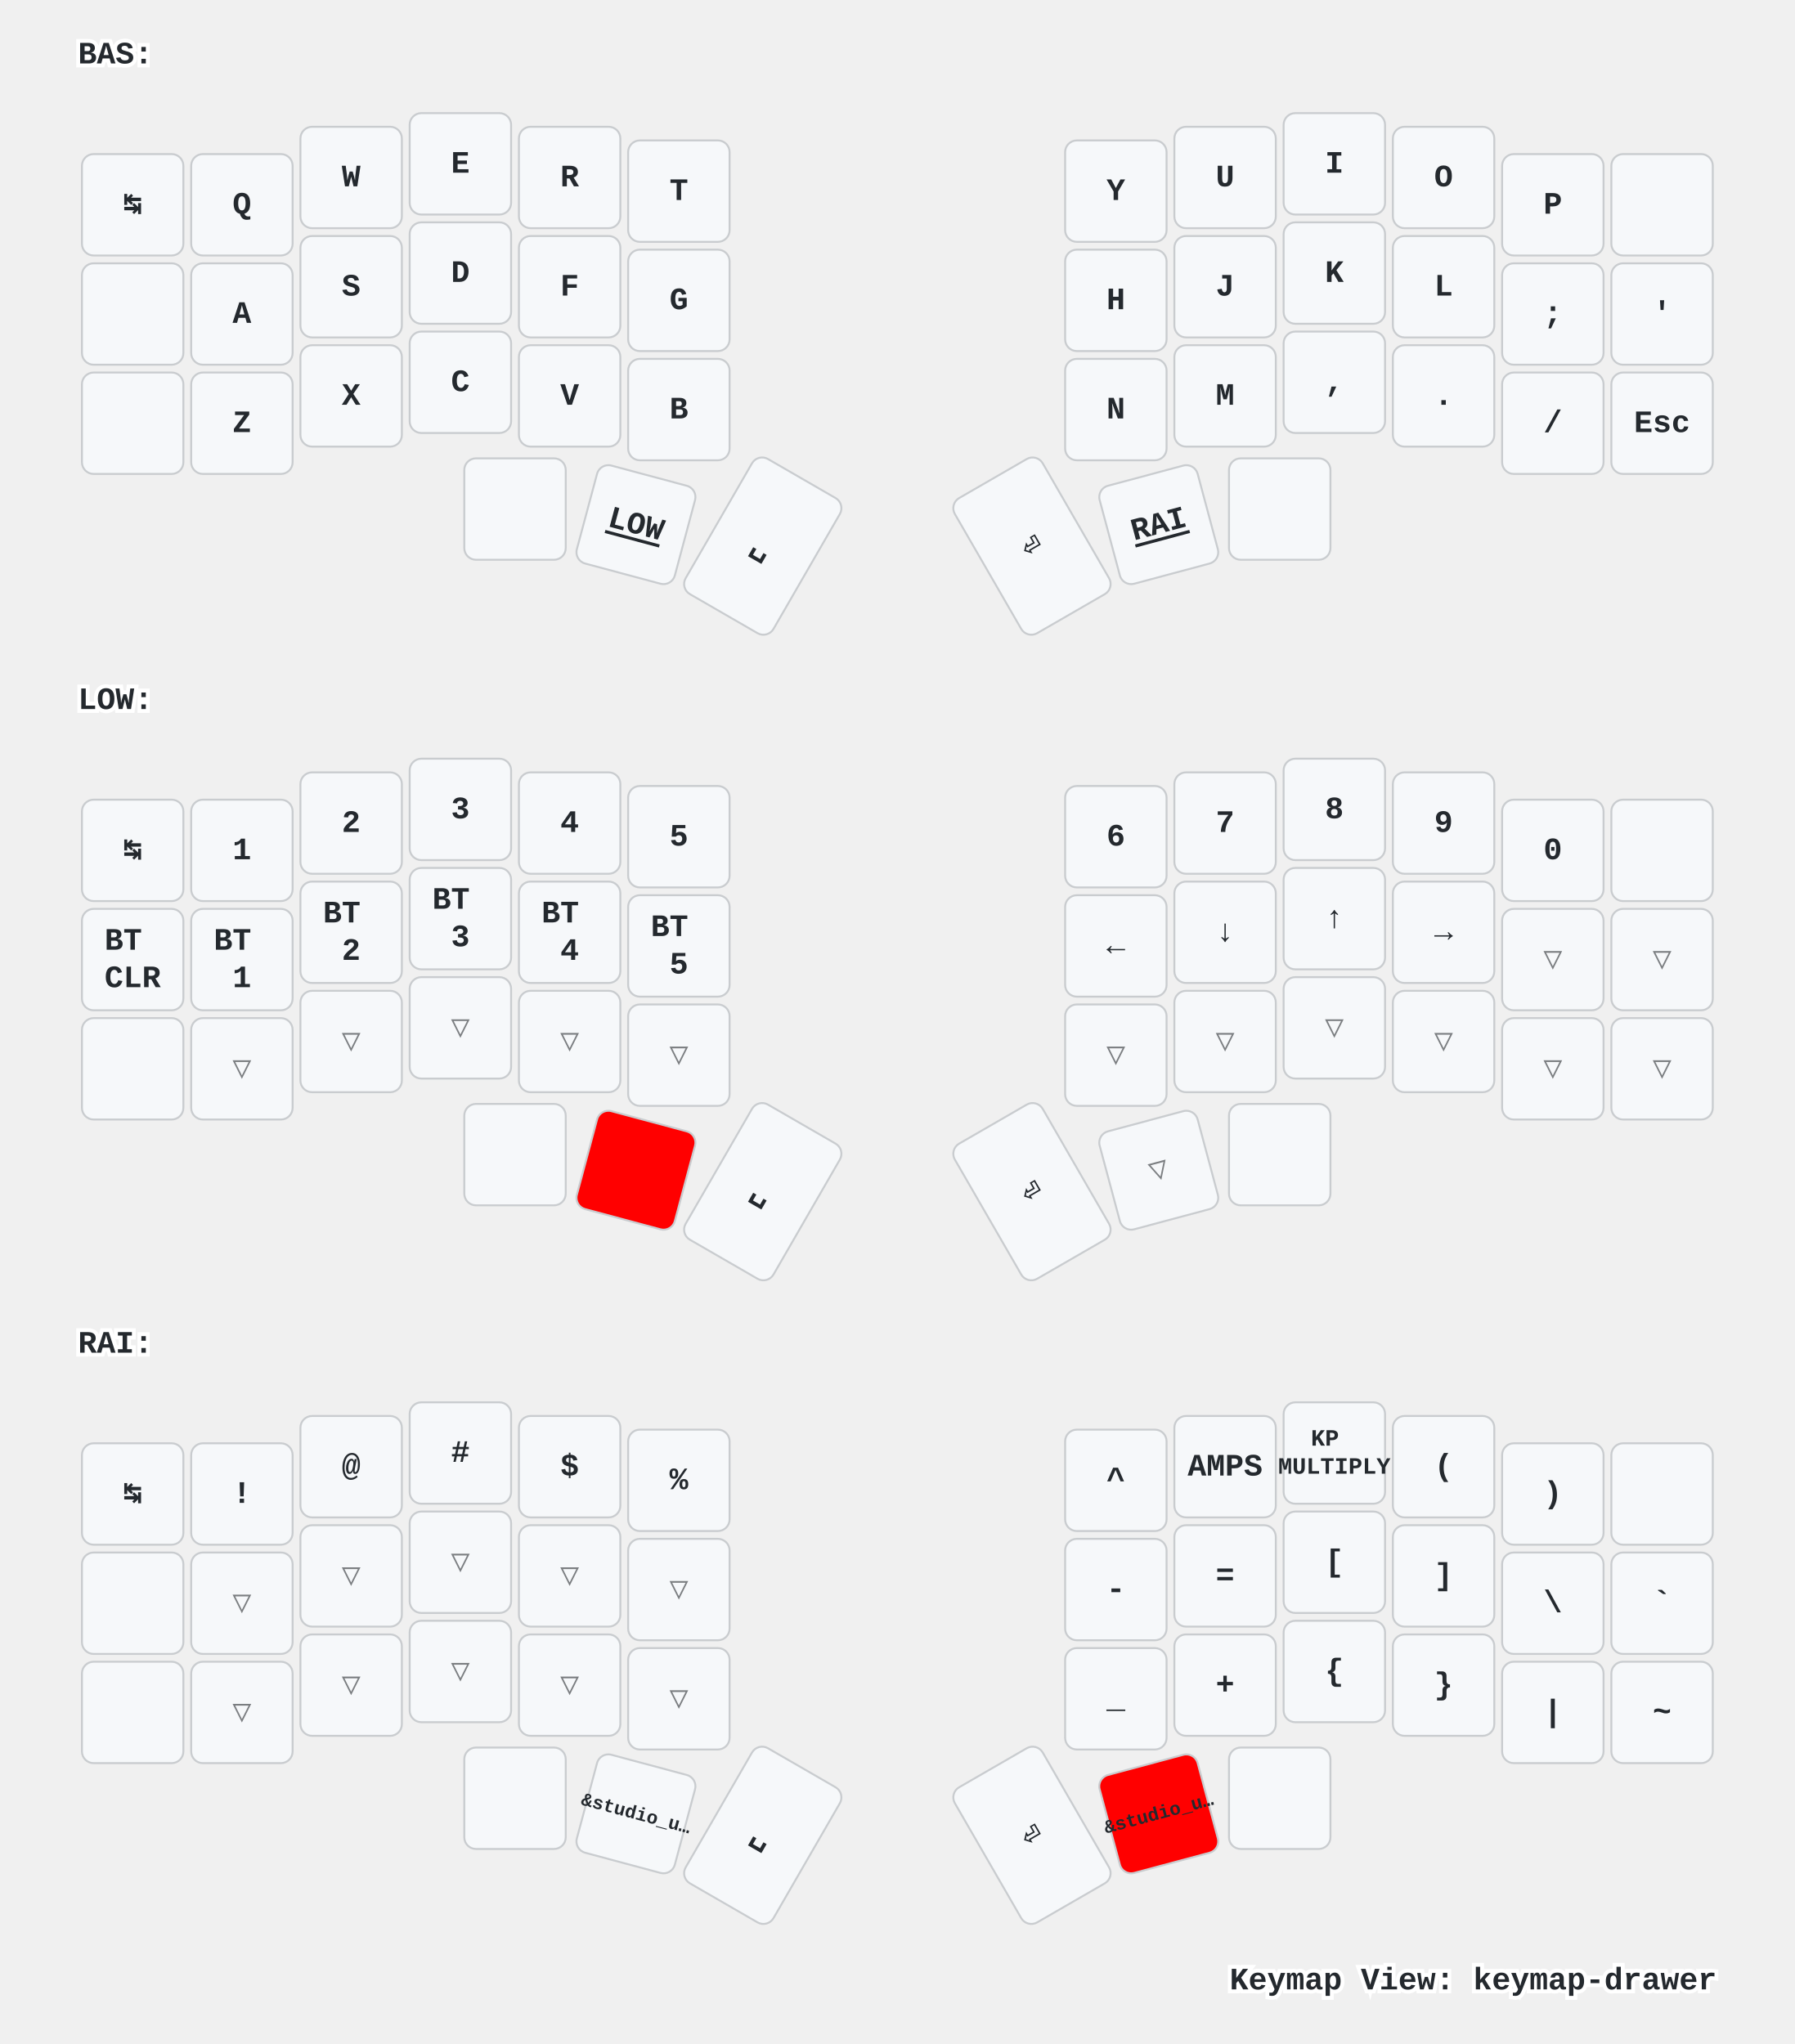
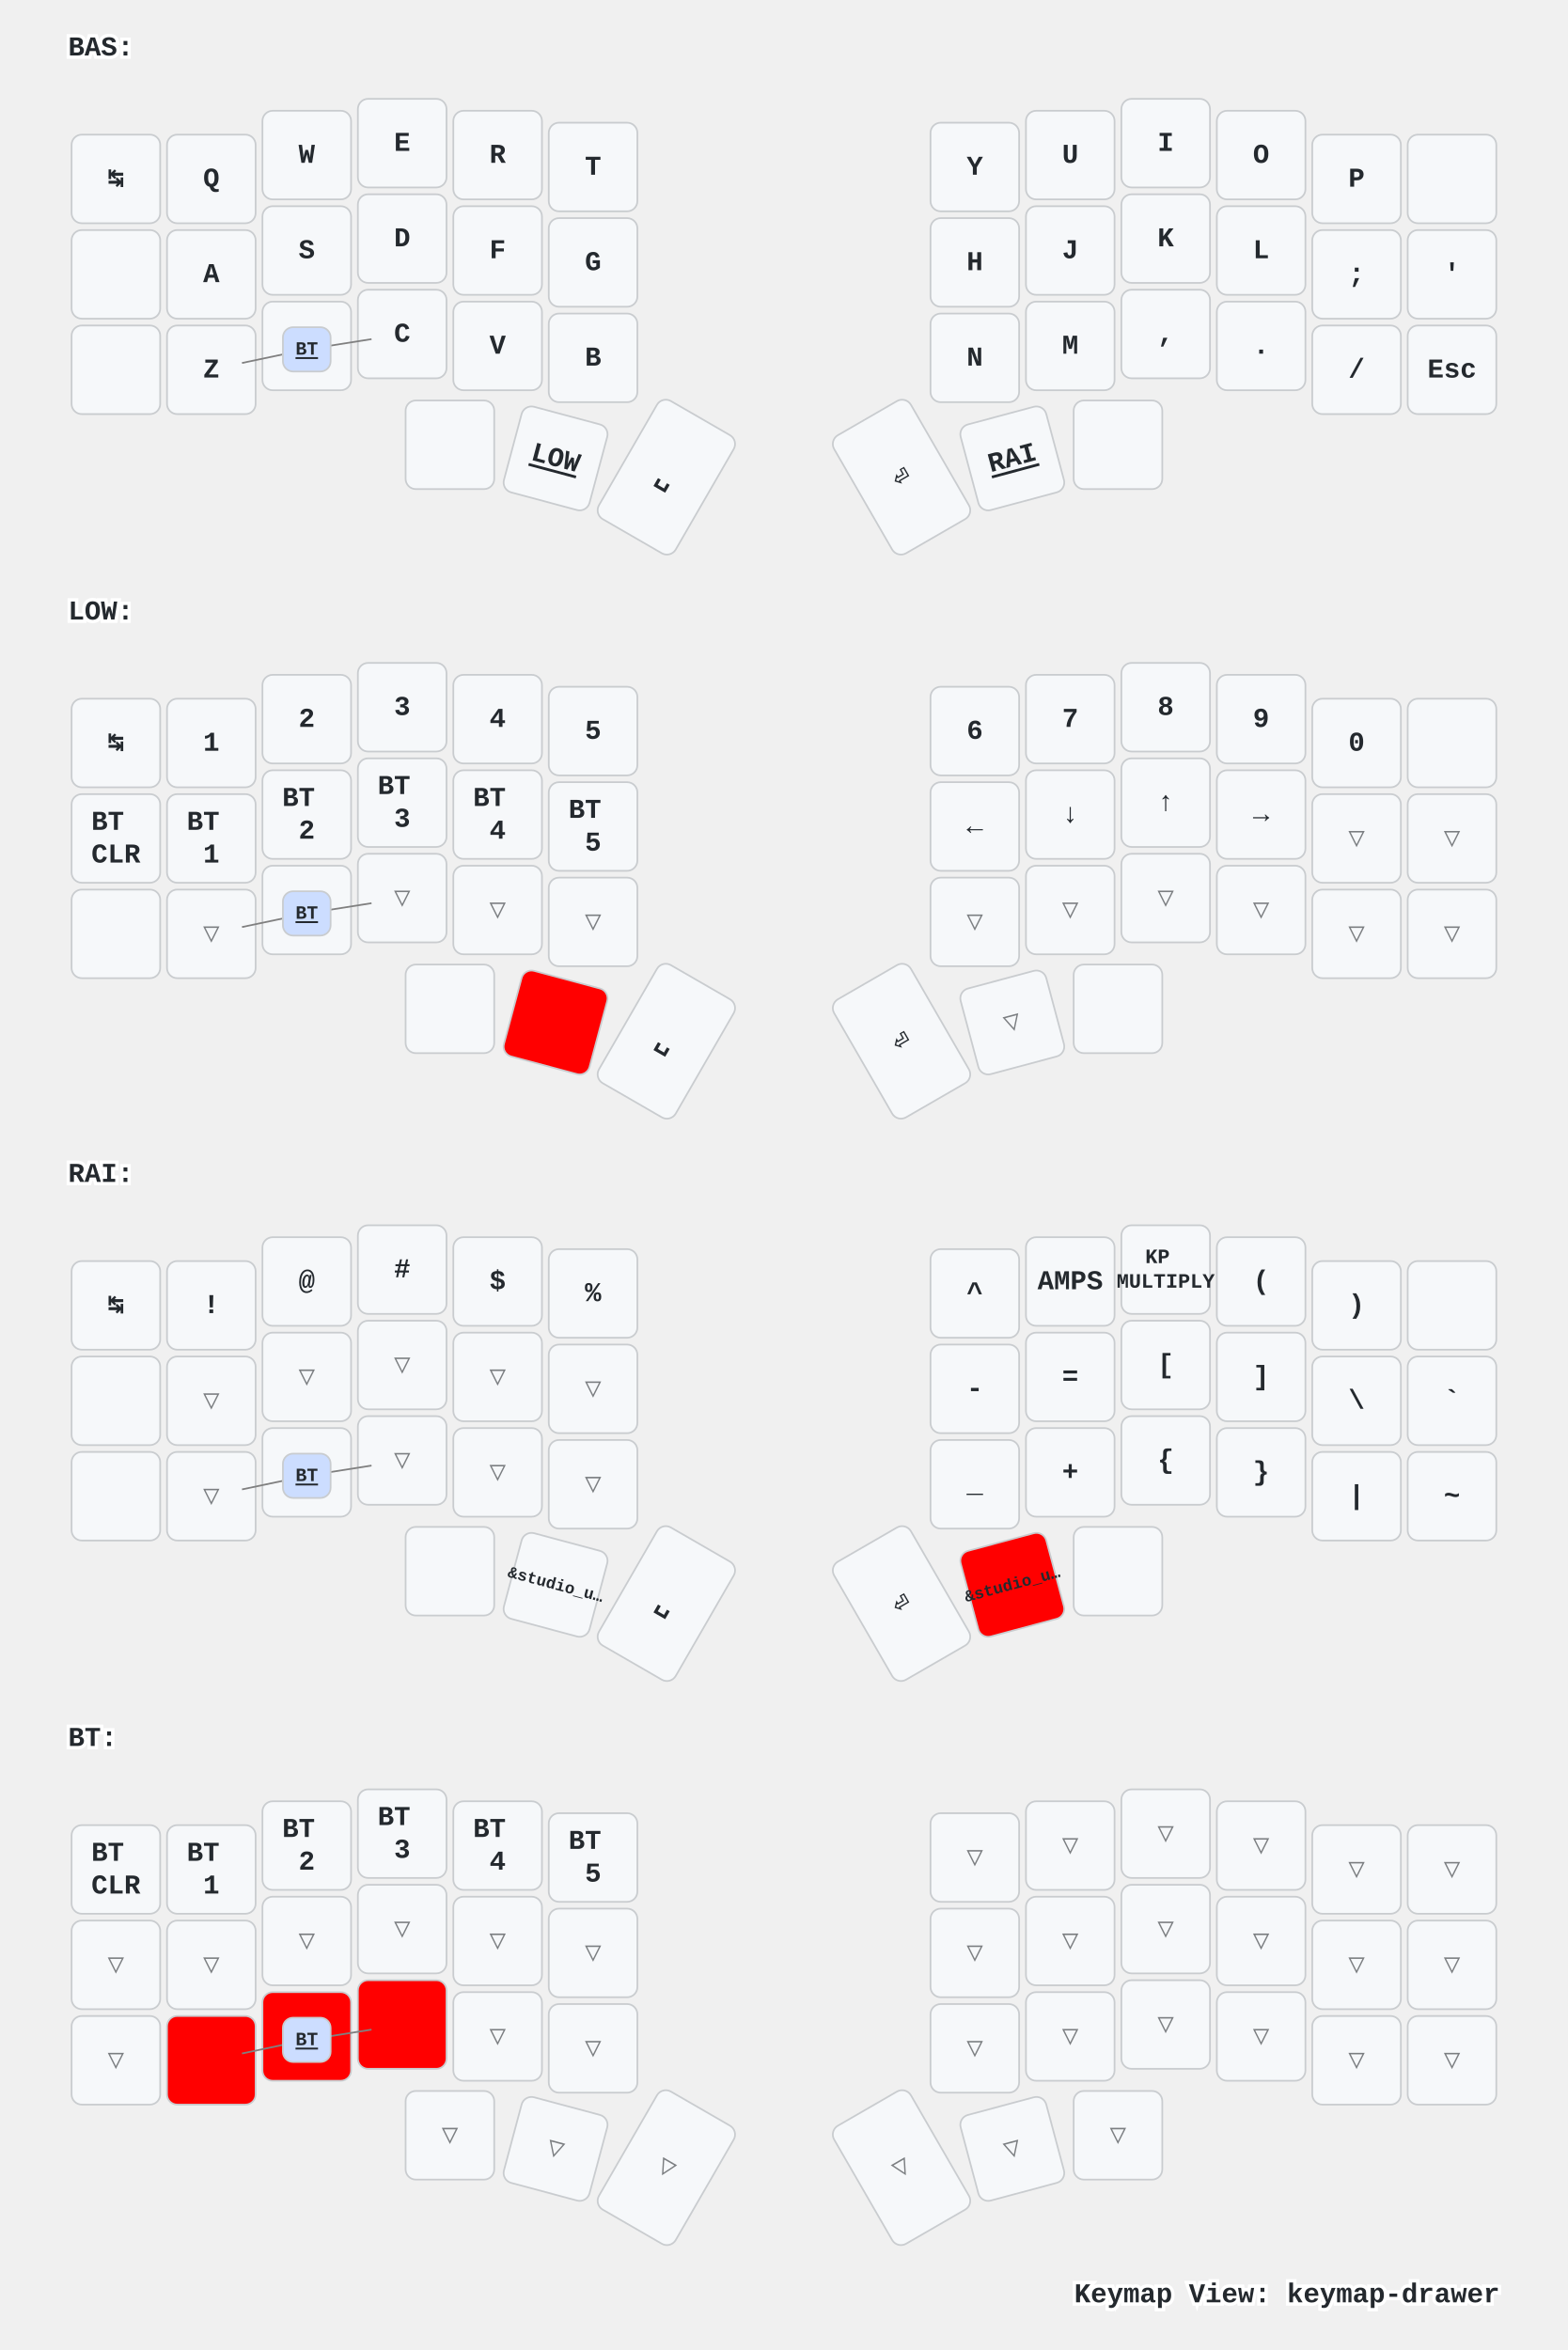
- <svg xmlns="http://www.w3.org/2000/svg" xmlns:xlink="http://www.w3.org/1999/xlink" width="920" height="1048" viewBox="0 0 920 1048" class="keymap">
+ <svg xmlns="http://www.w3.org/2000/svg" xmlns:xlink="http://www.w3.org/1999/xlink" width="920" height="1379" viewBox="0 0 920 1379" class="keymap">
  <defs>/* start glyphs */
<svg id="mdi:apple-keyboard-command">
      <svg id="mdi-apple-keyboard-command" viewBox="0 0 24 24">
        <path d="M6,2A4,4 0 0,1 10,6V8H14V6A4,4 0 0,1 18,2A4,4 0 0,1 22,6A4,4 0 0,1 18,10H16V14H18A4,4 0 0,1 22,18A4,4 0 0,1 18,22A4,4 0 0,1 14,18V16H10V18A4,4 0 0,1 6,22A4,4 0 0,1 2,18A4,4 0 0,1 6,14H8V10H6A4,4 0 0,1 2,6A4,4 0 0,1 6,2M16,18A2,2 0 0,0 18,20A2,2 0 0,0 20,18A2,2 0 0,0 18,16H16V18M14,10H10V14H14V10M6,16A2,2 0 0,0 4,18A2,2 0 0,0 6,20A2,2 0 0,0 8,18V16H6M8,6A2,2 0 0,0 6,4A2,2 0 0,0 4,6A2,2 0 0,0 6,8H8V6M18,8A2,2 0 0,0 20,6A2,2 0 0,0 18,4A2,2 0 0,0 16,6V8H18Z" />
      </svg>
    </svg>
    <svg id="mdi:apple-keyboard-control">
      <svg id="mdi-apple-keyboard-control" viewBox="0 0 24 24">
        <path d="M19.78,11.78L18.36,13.19L12,6.83L5.64,13.19L4.22,11.78L12,4L19.78,11.78Z" />
      </svg>
    </svg>
    <svg id="mdi:apple-keyboard-option">
      <svg id="mdi-apple-keyboard-option" viewBox="0 0 24 24">
        <path d="M3,4H9.11L16.15,18H21V20H14.88L7.84,6H3V4M14,4H21V6H14V4Z" />
      </svg>
    </svg>
    <svg id="mdi:apple-keyboard-shift">
      <svg id="mdi-apple-keyboard-shift" viewBox="0 0 24 24">
        <path d="M15,18V12H17.17L12,6.83L6.83,12H9V18H15M12,4L22,14H17V20H7V14H2L12,4Z" />
      </svg>
    </svg>
    <svg id="mdi:backspace-outline">
      <svg id="mdi-backspace-outline" viewBox="0 0 24 24">
        <path d="M19,15.59L17.59,17L14,13.41L10.41,17L9,15.59L12.59,12L9,8.41L10.41,7L14,10.59L17.59,7L19,8.41L15.41,12L19,15.59M22,3A2,2 0 0,1 24,5V19A2,2 0 0,1 22,21H7C6.31,21 5.77,20.64 5.41,20.11L0,12L5.41,3.88C5.77,3.35 6.31,3 7,3H22M22,5H7L2.28,12L7,19H22V5Z" />
      </svg>
    </svg>
  </defs>/* end glyphs */
<style>/* inherit to force styles through use tags */
svg path {
    fill: inherit;
}

/* font and background color specifications */
svg.keymap {
    font-family: SFMono-Regular,Consolas,Liberation Mono,Menlo,monospace;
    font-size: 14px;
    font-kerning: normal;
    text-rendering: optimizeLegibility;
    fill: #24292e;
}

/* default key styling */
rect.key {
    fill: #f6f8fa;
}

rect.key, rect.combo {
    stroke: #c9cccf;
    stroke-width: 1;
}

/* default key side styling, only used is draw_key_sides is set */
rect.side {
    filter: brightness(90%);
}

/* color accent for combo boxes */
rect.combo, rect.combo-separate {
    fill: #cdf;
}

/* color accent for held keys */
rect.held, rect.combo.held {
    fill: #fdd;
}

/* color accent for ghost (optional) keys */
rect.ghost, rect.combo.ghost {
    stroke-dasharray: 4, 4;
    stroke-width: 2;
}

text {
    text-anchor: middle;
    dominant-baseline: middle;
}

/* styling for layer labels */
text.label {
    font-weight: bold;
    text-anchor: start;
    stroke: white;
    stroke-width: 4;
    paint-order: stroke;
}

/* styling for optional footer */
text.footer {
    text-anchor: end;
    dominant-baseline: auto;
    stroke: white;
    stroke-width: 4;
    paint-order: stroke;
}

/* styling for combo tap, and key non-tap label text */
text.combo, text.hold, text.shifted, text.left, text.right {
    font-size: 11px;
}

text.hold {
    text-anchor: middle;
    dominant-baseline: auto;
}

text.shifted {
    text-anchor: middle;
    dominant-baseline: hanging;
}

text.left {
    text-anchor: start;
}

text.right {
    text-anchor: end;
}

text.layer-activator {
    text-decoration: underline;
}

/* styling for hold/shifted label text in combo box */
text.combo.hold, text.combo.shifted, text.combo.left, text.combo.right {
    font-size: 8px;
}

/* lighter symbol for transparent keys */
text.trans {
    fill: #7b7e81;
}

/* styling for combo dendrons */
path.combo {
    stroke-width: 1;
    stroke: gray;
    fill: none;
}

/* Start Tabler Icons Cleanup */
/* cannot use height/width with glyphs */
.icon-tabler &gt; path {
    fill: inherit;
    stroke: inherit;
    stroke-width: 2;
}
/* hide tabler's default box */
.icon-tabler &gt; path[stroke="none"][fill="none"] {
    visibility: hidden;
}
/* End Tabler Icons Cleanup */

/* For default sytles, see https://github.com/caksoylar/keymap-drawer/blob/main/keymap_drawer/config.py#L85 */

svg.keymap {
  font-family: Ubuntu Mono, Inconsolata, Consolas, Liberation Mono, Menlo, monospace;
  font-size: 16px;
  font-weight: bold;
  text-rendering: optimizeLegibility;
}

/* Color accent for held keys
red = #f00
green = #0f0
blue = #00f
yellow = #ff0
cyan = #0ff
magenta = #f0f
white = #fff
black = #000
grey = #888
light grey = #ccc
#ffc
*/
rect.held, rect.combo.held {
    fill: #f00;
}

/* Technique borrowed and extended from https://github.com/englmaxi/zmk-config/blob/master/keymap-drawer/config.yaml */
.sym_sub_text.tap {
  translate: -5px 2px;
  font-size: 20px;
}
.sym_sub_text.shifted {
  translate: 10px 13px;
  font-size: 10px;
  opacity: 1.0;
}
.combo.sym_sub_text.tap {
  translate: -1px 1px;
}
.combo.sym_sub_text.shifted {
  translate: 7px 5px;
  font-size: 10px;
  opacity: 1.0;
}

/* Toggle */
.toggle.shifted {
  translate: -10px 12px;
}

.toggle.hold {
  translate: 13px -23px;
}

/* Variant for tap-dances */
.tap_dance.tap {
  translate: -7px 0px;
  font-size: 12px;
}
.tap_dance.shifted {
  translate: 7px 17px;
  font-size: 12px;
  opacity: 1.0;
}

/* Variant for symbol next to symbol */
.sym_by_sym.tap {
  translate: -6px 0px;
}
.sym_by_sym.shifted {
  translate: 10px 12px;
  opacity: 1.0;
}

.combo.sym_by_sym.tap {
  translate: -35px 0px;
}
.combo.sym_by_sym.shifted {
  translate: 35px 20px;
  opacity: 1.0;
}

.combo.sym_by_sym.hold {
  visibility: hidden;
}

/* hide hold box for combo sym_by_sym */
.combo.sym_by_sym.hold &gt; path[stroke="none"][fill="none"] {
  visibility: hidden;
}
</style>
  <g transform="translate(40, 0)" class="layer-BAS">
    <text x="0" y="28" class="label" id="BAS">BAS:</text>
    <g transform="translate(0, 56)">
      <g transform="translate(28, 49)" class="key keypos-0">
        <rect rx="6" ry="6" x="-26" y="-26" width="52" height="52" class="key" />
        <text x="0" y="0" class="key tap">↹</text>
      </g>
      <g transform="translate(84, 49)" class="key keypos-1">
        <rect rx="6" ry="6" x="-26" y="-26" width="52" height="52" class="key" />
        <text x="0" y="0" class="key tap">Q</text>
      </g>
      <g transform="translate(140, 35)" class="key keypos-2">
        <rect rx="6" ry="6" x="-26" y="-26" width="52" height="52" class="key" />
        <text x="0" y="0" class="key tap">W</text>
      </g>
      <g transform="translate(196, 28)" class="key keypos-3">
        <rect rx="6" ry="6" x="-26" y="-26" width="52" height="52" class="key" />
        <text x="0" y="0" class="key tap">E</text>
      </g>
      <g transform="translate(252, 35)" class="key keypos-4">
        <rect rx="6" ry="6" x="-26" y="-26" width="52" height="52" class="key" />
        <text x="0" y="0" class="key tap">R</text>
      </g>
      <g transform="translate(308, 42)" class="key keypos-5">
        <rect rx="6" ry="6" x="-26" y="-26" width="52" height="52" class="key" />
        <text x="0" y="0" class="key tap">T</text>
      </g>
      <g transform="translate(532, 42)" class="key keypos-6">
        <rect rx="6" ry="6" x="-26" y="-26" width="52" height="52" class="key" />
        <text x="0" y="0" class="key tap">Y</text>
      </g>
      <g transform="translate(588, 35)" class="key keypos-7">
        <rect rx="6" ry="6" x="-26" y="-26" width="52" height="52" class="key" />
        <text x="0" y="0" class="key tap">U</text>
      </g>
      <g transform="translate(644, 28)" class="key keypos-8">
        <rect rx="6" ry="6" x="-26" y="-26" width="52" height="52" class="key" />
        <text x="0" y="0" class="key tap">I</text>
      </g>
      <g transform="translate(700, 35)" class="key keypos-9">
        <rect rx="6" ry="6" x="-26" y="-26" width="52" height="52" class="key" />
        <text x="0" y="0" class="key tap">O</text>
      </g>
      <g transform="translate(756, 49)" class="key keypos-10">
        <rect rx="6" ry="6" x="-26" y="-26" width="52" height="52" class="key" />
        <text x="0" y="0" class="key tap">P</text>
      </g>
      <g transform="translate(812, 49)" class="key keypos-11">
        <rect rx="6" ry="6" x="-26" y="-26" width="52" height="52" class="key" />
        <use href="#mdi:backspace-outline" xlink:href="#mdi:backspace-outline" x="-9" y="-9" height="18" width="18.0" class="key tap glyph mdi:backspace-outline" />
      </g>
      <g transform="translate(28, 105)" class="key keypos-12">
        <rect rx="6" ry="6" x="-26" y="-26" width="52" height="52" class="key" />
        <use href="#mdi:apple-keyboard-control" xlink:href="#mdi:apple-keyboard-control" x="-9" y="-9" height="18" width="18.0" class="key tap glyph mdi:apple-keyboard-control" />
      </g>
      <g transform="translate(84, 105)" class="key keypos-13">
        <rect rx="6" ry="6" x="-26" y="-26" width="52" height="52" class="key" />
        <text x="0" y="0" class="key tap">A</text>
      </g>
      <g transform="translate(140, 91)" class="key keypos-14">
        <rect rx="6" ry="6" x="-26" y="-26" width="52" height="52" class="key" />
        <text x="0" y="0" class="key tap">S</text>
      </g>
      <g transform="translate(196, 84)" class="key keypos-15">
        <rect rx="6" ry="6" x="-26" y="-26" width="52" height="52" class="key" />
        <text x="0" y="0" class="key tap">D</text>
      </g>
      <g transform="translate(252, 91)" class="key keypos-16">
        <rect rx="6" ry="6" x="-26" y="-26" width="52" height="52" class="key" />
        <text x="0" y="0" class="key tap">F</text>
      </g>
      <g transform="translate(308, 98)" class="key keypos-17">
        <rect rx="6" ry="6" x="-26" y="-26" width="52" height="52" class="key" />
        <text x="0" y="0" class="key tap">G</text>
      </g>
      <g transform="translate(532, 98)" class="key keypos-18">
        <rect rx="6" ry="6" x="-26" y="-26" width="52" height="52" class="key" />
        <text x="0" y="0" class="key tap">H</text>
      </g>
      <g transform="translate(588, 91)" class="key keypos-19">
        <rect rx="6" ry="6" x="-26" y="-26" width="52" height="52" class="key" />
        <text x="0" y="0" class="key tap">J</text>
      </g>
      <g transform="translate(644, 84)" class="key keypos-20">
        <rect rx="6" ry="6" x="-26" y="-26" width="52" height="52" class="key" />
        <text x="0" y="0" class="key tap">K</text>
      </g>
      <g transform="translate(700, 91)" class="key keypos-21">
        <rect rx="6" ry="6" x="-26" y="-26" width="52" height="52" class="key" />
        <text x="0" y="0" class="key tap">L</text>
      </g>
      <g transform="translate(756, 105)" class="key keypos-22">
        <rect rx="6" ry="6" x="-26" y="-26" width="52" height="52" class="key" />
        <text x="0" y="0" class="key tap">;</text>
      </g>
      <g transform="translate(812, 105)" class="key keypos-23">
        <rect rx="6" ry="6" x="-26" y="-26" width="52" height="52" class="key" />
        <text x="0" y="0" class="key tap">'</text>
      </g>
      <g transform="translate(28, 161)" class="key keypos-24">
        <rect rx="6" ry="6" x="-26" y="-26" width="52" height="52" class="key" />
        <use href="#mdi:apple-keyboard-shift" xlink:href="#mdi:apple-keyboard-shift" x="-9" y="-9" height="18" width="18.0" class="key tap glyph mdi:apple-keyboard-shift" />
      </g>
      <g transform="translate(84, 161)" class="key keypos-25">
        <rect rx="6" ry="6" x="-26" y="-26" width="52" height="52" class="key" />
        <text x="0" y="0" class="key tap">Z</text>
      </g>
      <g transform="translate(140, 147)" class="key keypos-26">
        <rect rx="6" ry="6" x="-26" y="-26" width="52" height="52" class="key" />
        <text x="0" y="0" class="key tap">X</text>
      </g>
      <g transform="translate(196, 140)" class="key keypos-27">
        <rect rx="6" ry="6" x="-26" y="-26" width="52" height="52" class="key" />
        <text x="0" y="0" class="key tap">C</text>
      </g>
      <g transform="translate(252, 147)" class="key keypos-28">
        <rect rx="6" ry="6" x="-26" y="-26" width="52" height="52" class="key" />
        <text x="0" y="0" class="key tap">V</text>
      </g>
      <g transform="translate(308, 154)" class="key keypos-29">
        <rect rx="6" ry="6" x="-26" y="-26" width="52" height="52" class="key" />
        <text x="0" y="0" class="key tap">B</text>
      </g>
      <g transform="translate(532, 154)" class="key keypos-30">
        <rect rx="6" ry="6" x="-26" y="-26" width="52" height="52" class="key" />
        <text x="0" y="0" class="key tap">N</text>
      </g>
      <g transform="translate(588, 147)" class="key keypos-31">
        <rect rx="6" ry="6" x="-26" y="-26" width="52" height="52" class="key" />
        <text x="0" y="0" class="key tap">M</text>
      </g>
      <g transform="translate(644, 140)" class="key keypos-32">
        <rect rx="6" ry="6" x="-26" y="-26" width="52" height="52" class="key" />
        <text x="0" y="0" class="key tap">,</text>
      </g>
      <g transform="translate(700, 147)" class="key keypos-33">
        <rect rx="6" ry="6" x="-26" y="-26" width="52" height="52" class="key" />
        <text x="0" y="0" class="key tap">.</text>
      </g>
      <g transform="translate(756, 161)" class="key keypos-34">
        <rect rx="6" ry="6" x="-26" y="-26" width="52" height="52" class="key" />
        <text x="0" y="0" class="key tap">/</text>
      </g>
      <g transform="translate(812, 161)" class="key keypos-35">
        <rect rx="6" ry="6" x="-26" y="-26" width="52" height="52" class="key" />
        <text x="0" y="0" class="key tap">Esc</text>
      </g>
      <g transform="translate(224, 205)" class="key keypos-36">
        <rect rx="6" ry="6" x="-26" y="-26" width="52" height="52" class="key" />
        <use href="#mdi:apple-keyboard-command" xlink:href="#mdi:apple-keyboard-command" x="-9" y="-9" height="18" width="18.0" class="key tap glyph mdi:apple-keyboard-command" />
      </g>
      <g transform="translate(286, 213) rotate(15.0)" class="key keypos-37">
        <rect rx="6" ry="6" x="-26" y="-26" width="52" height="52" class="key" />
        <a href="#LOW">
          <text x="0" y="0" class="key tap layer-activator">LOW</text>
        </a>
      </g>
      <g transform="translate(351, 224) rotate(30.0)" class="key keypos-38">
        <rect rx="6" ry="6" x="-26" y="-40" width="52" height="80" class="key" />
        <text x="0" y="0" class="key tap">␣</text>
      </g>
      <g transform="translate(489, 224) rotate(-30.0)" class="key keypos-39">
        <rect rx="6" ry="6" x="-26" y="-40" width="52" height="80" class="key" />
        <text x="0" y="0" class="key tap">⏎</text>
      </g>
      <g transform="translate(554, 213) rotate(-15.0)" class="key keypos-40">
        <rect rx="6" ry="6" x="-26" y="-26" width="52" height="52" class="key" />
        <a href="#RAI">
          <text x="0" y="0" class="key tap layer-activator">RAI</text>
        </a>
      </g>
      <g transform="translate(616, 205)" class="key keypos-41">
        <rect rx="6" ry="6" x="-26" y="-26" width="52" height="52" class="key" />
        <use href="#mdi:apple-keyboard-option" xlink:href="#mdi:apple-keyboard-option" x="-9" y="-9" height="18" width="18.0" class="key tap glyph mdi:apple-keyboard-option" />
      </g>
+       <g class="combo combopos-0">
+         <path d="M140,149 l-38,8" class="combo" />
+         <path d="M140,149 l38,-6" class="combo" />
+         <rect rx="6" ry="6" x="126" y="136" width="28" height="26" class="combo" />
+         <a href="#BT">
+           <text x="140" y="149" class="combo tap layer-activator">BT</text>
+         </a>
+       </g>
    </g>
  </g>
  <g transform="translate(40, 331)" class="layer-LOW">
    <text x="0" y="28" class="label" id="LOW">LOW:</text>
    <g transform="translate(0, 56)">
      <g transform="translate(28, 49)" class="key keypos-0">
        <rect rx="6" ry="6" x="-26" y="-26" width="52" height="52" class="key" />
        <text x="0" y="0" class="key tap">↹</text>
      </g>
      <g transform="translate(84, 49)" class="key keypos-1">
        <rect rx="6" ry="6" x="-26" y="-26" width="52" height="52" class="key" />
        <text x="0" y="0" class="key tap">1</text>
      </g>
      <g transform="translate(140, 35)" class="key keypos-2">
        <rect rx="6" ry="6" x="-26" y="-26" width="52" height="52" class="key" />
        <text x="0" y="0" class="key tap">2</text>
      </g>
      <g transform="translate(196, 28)" class="key keypos-3">
        <rect rx="6" ry="6" x="-26" y="-26" width="52" height="52" class="key" />
        <text x="0" y="0" class="key tap">3</text>
      </g>
      <g transform="translate(252, 35)" class="key keypos-4">
        <rect rx="6" ry="6" x="-26" y="-26" width="52" height="52" class="key" />
        <text x="0" y="0" class="key tap">4</text>
      </g>
      <g transform="translate(308, 42)" class="key keypos-5">
        <rect rx="6" ry="6" x="-26" y="-26" width="52" height="52" class="key" />
        <text x="0" y="0" class="key tap">5</text>
      </g>
      <g transform="translate(532, 42)" class="key keypos-6">
        <rect rx="6" ry="6" x="-26" y="-26" width="52" height="52" class="key" />
        <text x="0" y="0" class="key tap">6</text>
      </g>
      <g transform="translate(588, 35)" class="key keypos-7">
        <rect rx="6" ry="6" x="-26" y="-26" width="52" height="52" class="key" />
        <text x="0" y="0" class="key tap">7</text>
      </g>
      <g transform="translate(644, 28)" class="key keypos-8">
        <rect rx="6" ry="6" x="-26" y="-26" width="52" height="52" class="key" />
        <text x="0" y="0" class="key tap">8</text>
      </g>
      <g transform="translate(700, 35)" class="key keypos-9">
        <rect rx="6" ry="6" x="-26" y="-26" width="52" height="52" class="key" />
        <text x="0" y="0" class="key tap">9</text>
      </g>
      <g transform="translate(756, 49)" class="key keypos-10">
        <rect rx="6" ry="6" x="-26" y="-26" width="52" height="52" class="key" />
        <text x="0" y="0" class="key tap">0</text>
      </g>
      <g transform="translate(812, 49)" class="key keypos-11">
        <rect rx="6" ry="6" x="-26" y="-26" width="52" height="52" class="key" />
        <use href="#mdi:backspace-outline" xlink:href="#mdi:backspace-outline" x="-9" y="-9" height="18" width="18.0" class="key tap glyph mdi:backspace-outline" />
      </g>
      <g transform="translate(28, 105)" class="key keypos-12">
        <rect rx="6" ry="6" x="-26" y="-26" width="52" height="52" class="key" />
        <text x="0" y="0" class="key tap">
          <tspan x="0" dy="-0.6em">BT</tspan>
          <tspan x="0" dy="1.2em">CLR</tspan>
        </text>
      </g>
      <g transform="translate(84, 105)" class="key keypos-13">
        <rect rx="6" ry="6" x="-26" y="-26" width="52" height="52" class="key" />
        <text x="0" y="0" class="key tap">
          <tspan x="0" dy="-0.6em">BT</tspan>
          <tspan x="0" dy="1.2em">1</tspan>
        </text>
      </g>
      <g transform="translate(140, 91)" class="key keypos-14">
        <rect rx="6" ry="6" x="-26" y="-26" width="52" height="52" class="key" />
        <text x="0" y="0" class="key tap">
          <tspan x="0" dy="-0.6em">BT</tspan>
          <tspan x="0" dy="1.2em">2</tspan>
        </text>
      </g>
      <g transform="translate(196, 84)" class="key keypos-15">
        <rect rx="6" ry="6" x="-26" y="-26" width="52" height="52" class="key" />
        <text x="0" y="0" class="key tap">
          <tspan x="0" dy="-0.6em">BT</tspan>
          <tspan x="0" dy="1.2em">3</tspan>
        </text>
      </g>
      <g transform="translate(252, 91)" class="key keypos-16">
        <rect rx="6" ry="6" x="-26" y="-26" width="52" height="52" class="key" />
        <text x="0" y="0" class="key tap">
          <tspan x="0" dy="-0.6em">BT</tspan>
          <tspan x="0" dy="1.2em">4</tspan>
        </text>
      </g>
      <g transform="translate(308, 98)" class="key keypos-17">
        <rect rx="6" ry="6" x="-26" y="-26" width="52" height="52" class="key" />
        <text x="0" y="0" class="key tap">
          <tspan x="0" dy="-0.6em">BT</tspan>
          <tspan x="0" dy="1.2em">5</tspan>
        </text>
      </g>
      <g transform="translate(532, 98)" class="key keypos-18">
        <rect rx="6" ry="6" x="-26" y="-26" width="52" height="52" class="key" />
        <text x="0" y="0" class="key tap">←</text>
      </g>
      <g transform="translate(588, 91)" class="key keypos-19">
        <rect rx="6" ry="6" x="-26" y="-26" width="52" height="52" class="key" />
        <text x="0" y="0" class="key tap">↓</text>
      </g>
      <g transform="translate(644, 84)" class="key keypos-20">
        <rect rx="6" ry="6" x="-26" y="-26" width="52" height="52" class="key" />
        <text x="0" y="0" class="key tap">↑</text>
      </g>
      <g transform="translate(700, 91)" class="key keypos-21">
        <rect rx="6" ry="6" x="-26" y="-26" width="52" height="52" class="key" />
        <text x="0" y="0" class="key tap">→</text>
      </g>
      <g transform="translate(756, 105)" class="key trans keypos-22">
        <rect rx="6" ry="6" x="-26" y="-26" width="52" height="52" class="key trans" />
        <text x="0" y="0" class="key trans tap">▽</text>
      </g>
      <g transform="translate(812, 105)" class="key trans keypos-23">
        <rect rx="6" ry="6" x="-26" y="-26" width="52" height="52" class="key trans" />
        <text x="0" y="0" class="key trans tap">▽</text>
      </g>
      <g transform="translate(28, 161)" class="key keypos-24">
        <rect rx="6" ry="6" x="-26" y="-26" width="52" height="52" class="key" />
        <use href="#mdi:apple-keyboard-shift" xlink:href="#mdi:apple-keyboard-shift" x="-9" y="-9" height="18" width="18.0" class="key tap glyph mdi:apple-keyboard-shift" />
      </g>
      <g transform="translate(84, 161)" class="key trans keypos-25">
        <rect rx="6" ry="6" x="-26" y="-26" width="52" height="52" class="key trans" />
        <text x="0" y="0" class="key trans tap">▽</text>
      </g>
      <g transform="translate(140, 147)" class="key trans keypos-26">
        <rect rx="6" ry="6" x="-26" y="-26" width="52" height="52" class="key trans" />
        <text x="0" y="0" class="key trans tap">▽</text>
      </g>
      <g transform="translate(196, 140)" class="key trans keypos-27">
        <rect rx="6" ry="6" x="-26" y="-26" width="52" height="52" class="key trans" />
        <text x="0" y="0" class="key trans tap">▽</text>
      </g>
      <g transform="translate(252, 147)" class="key trans keypos-28">
        <rect rx="6" ry="6" x="-26" y="-26" width="52" height="52" class="key trans" />
        <text x="0" y="0" class="key trans tap">▽</text>
      </g>
      <g transform="translate(308, 154)" class="key trans keypos-29">
        <rect rx="6" ry="6" x="-26" y="-26" width="52" height="52" class="key trans" />
        <text x="0" y="0" class="key trans tap">▽</text>
      </g>
      <g transform="translate(532, 154)" class="key trans keypos-30">
        <rect rx="6" ry="6" x="-26" y="-26" width="52" height="52" class="key trans" />
        <text x="0" y="0" class="key trans tap">▽</text>
      </g>
      <g transform="translate(588, 147)" class="key trans keypos-31">
        <rect rx="6" ry="6" x="-26" y="-26" width="52" height="52" class="key trans" />
        <text x="0" y="0" class="key trans tap">▽</text>
      </g>
      <g transform="translate(644, 140)" class="key trans keypos-32">
        <rect rx="6" ry="6" x="-26" y="-26" width="52" height="52" class="key trans" />
        <text x="0" y="0" class="key trans tap">▽</text>
      </g>
      <g transform="translate(700, 147)" class="key trans keypos-33">
        <rect rx="6" ry="6" x="-26" y="-26" width="52" height="52" class="key trans" />
        <text x="0" y="0" class="key trans tap">▽</text>
      </g>
      <g transform="translate(756, 161)" class="key trans keypos-34">
        <rect rx="6" ry="6" x="-26" y="-26" width="52" height="52" class="key trans" />
        <text x="0" y="0" class="key trans tap">▽</text>
      </g>
      <g transform="translate(812, 161)" class="key trans keypos-35">
        <rect rx="6" ry="6" x="-26" y="-26" width="52" height="52" class="key trans" />
        <text x="0" y="0" class="key trans tap">▽</text>
      </g>
      <g transform="translate(224, 205)" class="key keypos-36">
        <rect rx="6" ry="6" x="-26" y="-26" width="52" height="52" class="key" />
        <use href="#mdi:apple-keyboard-command" xlink:href="#mdi:apple-keyboard-command" x="-9" y="-9" height="18" width="18.0" class="key tap glyph mdi:apple-keyboard-command" />
      </g>
      <g transform="translate(286, 213) rotate(15.0)" class="key held keypos-37">
        <rect rx="6" ry="6" x="-26" y="-26" width="52" height="52" class="key held" />
      </g>
      <g transform="translate(351, 224) rotate(30.0)" class="key keypos-38">
        <rect rx="6" ry="6" x="-26" y="-40" width="52" height="80" class="key" />
        <text x="0" y="0" class="key tap">␣</text>
      </g>
      <g transform="translate(489, 224) rotate(-30.0)" class="key keypos-39">
        <rect rx="6" ry="6" x="-26" y="-40" width="52" height="80" class="key" />
        <text x="0" y="0" class="key tap">⏎</text>
      </g>
      <g transform="translate(554, 213) rotate(-15.0)" class="key trans keypos-40">
        <rect rx="6" ry="6" x="-26" y="-26" width="52" height="52" class="key trans" />
        <text x="0" y="0" class="key trans tap">▽</text>
      </g>
      <g transform="translate(616, 205)" class="key keypos-41">
        <rect rx="6" ry="6" x="-26" y="-26" width="52" height="52" class="key" />
        <use href="#mdi:apple-keyboard-option" xlink:href="#mdi:apple-keyboard-option" x="-9" y="-9" height="18" width="18.0" class="key tap glyph mdi:apple-keyboard-option" />
      </g>
+       <g class="combo combopos-0">
+         <path d="M140,149 l-38,8" class="combo" />
+         <path d="M140,149 l38,-6" class="combo" />
+         <rect rx="6" ry="6" x="126" y="136" width="28" height="26" class="combo" />
+         <a href="#BT">
+           <text x="140" y="149" class="combo tap layer-activator">BT</text>
+         </a>
+       </g>
    </g>
  </g>
  <g transform="translate(40, 661)" class="layer-RAI">
    <text x="0" y="28" class="label" id="RAI">RAI:</text>
    <g transform="translate(0, 56)">
      <g transform="translate(28, 49)" class="key keypos-0">
        <rect rx="6" ry="6" x="-26" y="-26" width="52" height="52" class="key" />
        <text x="0" y="0" class="key tap">↹</text>
      </g>
      <g transform="translate(84, 49)" class="key keypos-1">
        <rect rx="6" ry="6" x="-26" y="-26" width="52" height="52" class="key" />
        <text x="0" y="0" class="key tap">!</text>
      </g>
      <g transform="translate(140, 35)" class="key keypos-2">
        <rect rx="6" ry="6" x="-26" y="-26" width="52" height="52" class="key" />
        <text x="0" y="0" class="key tap">@</text>
      </g>
      <g transform="translate(196, 28)" class="key keypos-3">
        <rect rx="6" ry="6" x="-26" y="-26" width="52" height="52" class="key" />
        <text x="0" y="0" class="key tap">#</text>
      </g>
      <g transform="translate(252, 35)" class="key keypos-4">
        <rect rx="6" ry="6" x="-26" y="-26" width="52" height="52" class="key" />
        <text x="0" y="0" class="key tap">$</text>
      </g>
      <g transform="translate(308, 42)" class="key keypos-5">
        <rect rx="6" ry="6" x="-26" y="-26" width="52" height="52" class="key" />
        <text x="0" y="0" class="key tap">%</text>
      </g>
      <g transform="translate(532, 42)" class="key keypos-6">
        <rect rx="6" ry="6" x="-26" y="-26" width="52" height="52" class="key" />
        <text x="0" y="0" class="key tap">^</text>
      </g>
      <g transform="translate(588, 35)" class="key keypos-7">
        <rect rx="6" ry="6" x="-26" y="-26" width="52" height="52" class="key" />
        <text x="0" y="0" class="key tap">AMPS</text>
      </g>
      <g transform="translate(644, 28)" class="key keypos-8">
        <rect rx="6" ry="6" x="-26" y="-26" width="52" height="52" class="key" />
        <text x="0" y="0" class="key tap">
          <tspan x="0" dy="-0.6em" style="font-size: 75%">KP</tspan>
          <tspan x="0" dy="1.2em" style="font-size: 75%">MULTIPLY</tspan>
        </text>
      </g>
      <g transform="translate(700, 35)" class="key keypos-9">
        <rect rx="6" ry="6" x="-26" y="-26" width="52" height="52" class="key" />
        <text x="0" y="0" class="key tap">(</text>
      </g>
      <g transform="translate(756, 49)" class="key keypos-10">
        <rect rx="6" ry="6" x="-26" y="-26" width="52" height="52" class="key" />
        <text x="0" y="0" class="key tap">)</text>
      </g>
      <g transform="translate(812, 49)" class="key keypos-11">
        <rect rx="6" ry="6" x="-26" y="-26" width="52" height="52" class="key" />
        <use href="#mdi:backspace-outline" xlink:href="#mdi:backspace-outline" x="-9" y="-9" height="18" width="18.0" class="key tap glyph mdi:backspace-outline" />
      </g>
      <g transform="translate(28, 105)" class="key keypos-12">
        <rect rx="6" ry="6" x="-26" y="-26" width="52" height="52" class="key" />
        <use href="#mdi:apple-keyboard-control" xlink:href="#mdi:apple-keyboard-control" x="-9" y="-9" height="18" width="18.0" class="key tap glyph mdi:apple-keyboard-control" />
      </g>
      <g transform="translate(84, 105)" class="key trans keypos-13">
        <rect rx="6" ry="6" x="-26" y="-26" width="52" height="52" class="key trans" />
        <text x="0" y="0" class="key trans tap">▽</text>
      </g>
      <g transform="translate(140, 91)" class="key trans keypos-14">
        <rect rx="6" ry="6" x="-26" y="-26" width="52" height="52" class="key trans" />
        <text x="0" y="0" class="key trans tap">▽</text>
      </g>
      <g transform="translate(196, 84)" class="key trans keypos-15">
        <rect rx="6" ry="6" x="-26" y="-26" width="52" height="52" class="key trans" />
        <text x="0" y="0" class="key trans tap">▽</text>
      </g>
      <g transform="translate(252, 91)" class="key trans keypos-16">
        <rect rx="6" ry="6" x="-26" y="-26" width="52" height="52" class="key trans" />
        <text x="0" y="0" class="key trans tap">▽</text>
      </g>
      <g transform="translate(308, 98)" class="key trans keypos-17">
        <rect rx="6" ry="6" x="-26" y="-26" width="52" height="52" class="key trans" />
        <text x="0" y="0" class="key trans tap">▽</text>
      </g>
      <g transform="translate(532, 98)" class="key keypos-18">
        <rect rx="6" ry="6" x="-26" y="-26" width="52" height="52" class="key" />
        <text x="0" y="0" class="key tap">-</text>
      </g>
      <g transform="translate(588, 91)" class="key keypos-19">
        <rect rx="6" ry="6" x="-26" y="-26" width="52" height="52" class="key" />
        <text x="0" y="0" class="key tap">=</text>
      </g>
      <g transform="translate(644, 84)" class="key keypos-20">
        <rect rx="6" ry="6" x="-26" y="-26" width="52" height="52" class="key" />
        <text x="0" y="0" class="key tap">[</text>
      </g>
      <g transform="translate(700, 91)" class="key keypos-21">
        <rect rx="6" ry="6" x="-26" y="-26" width="52" height="52" class="key" />
        <text x="0" y="0" class="key tap">]</text>
      </g>
      <g transform="translate(756, 105)" class="key keypos-22">
        <rect rx="6" ry="6" x="-26" y="-26" width="52" height="52" class="key" />
        <text x="0" y="0" class="key tap">\</text>
      </g>
      <g transform="translate(812, 105)" class="key keypos-23">
        <rect rx="6" ry="6" x="-26" y="-26" width="52" height="52" class="key" />
        <text x="0" y="0" class="key tap">`</text>
      </g>
      <g transform="translate(28, 161)" class="key keypos-24">
        <rect rx="6" ry="6" x="-26" y="-26" width="52" height="52" class="key" />
        <use href="#mdi:apple-keyboard-shift" xlink:href="#mdi:apple-keyboard-shift" x="-9" y="-9" height="18" width="18.0" class="key tap glyph mdi:apple-keyboard-shift" />
      </g>
      <g transform="translate(84, 161)" class="key trans keypos-25">
        <rect rx="6" ry="6" x="-26" y="-26" width="52" height="52" class="key trans" />
        <text x="0" y="0" class="key trans tap">▽</text>
      </g>
      <g transform="translate(140, 147)" class="key trans keypos-26">
        <rect rx="6" ry="6" x="-26" y="-26" width="52" height="52" class="key trans" />
        <text x="0" y="0" class="key trans tap">▽</text>
      </g>
      <g transform="translate(196, 140)" class="key trans keypos-27">
        <rect rx="6" ry="6" x="-26" y="-26" width="52" height="52" class="key trans" />
        <text x="0" y="0" class="key trans tap">▽</text>
      </g>
      <g transform="translate(252, 147)" class="key trans keypos-28">
        <rect rx="6" ry="6" x="-26" y="-26" width="52" height="52" class="key trans" />
        <text x="0" y="0" class="key trans tap">▽</text>
      </g>
      <g transform="translate(308, 154)" class="key trans keypos-29">
        <rect rx="6" ry="6" x="-26" y="-26" width="52" height="52" class="key trans" />
        <text x="0" y="0" class="key trans tap">▽</text>
      </g>
      <g transform="translate(532, 154)" class="key keypos-30">
        <rect rx="6" ry="6" x="-26" y="-26" width="52" height="52" class="key" />
        <text x="0" y="0" class="key tap">_</text>
      </g>
      <g transform="translate(588, 147)" class="key keypos-31">
        <rect rx="6" ry="6" x="-26" y="-26" width="52" height="52" class="key" />
        <text x="0" y="0" class="key tap">+</text>
      </g>
      <g transform="translate(644, 140)" class="key keypos-32">
        <rect rx="6" ry="6" x="-26" y="-26" width="52" height="52" class="key" />
        <text x="0" y="0" class="key tap">{</text>
      </g>
      <g transform="translate(700, 147)" class="key keypos-33">
        <rect rx="6" ry="6" x="-26" y="-26" width="52" height="52" class="key" />
        <text x="0" y="0" class="key tap">}</text>
      </g>
      <g transform="translate(756, 161)" class="key keypos-34">
        <rect rx="6" ry="6" x="-26" y="-26" width="52" height="52" class="key" />
        <text x="0" y="0" class="key tap">|</text>
      </g>
      <g transform="translate(812, 161)" class="key keypos-35">
        <rect rx="6" ry="6" x="-26" y="-26" width="52" height="52" class="key" />
        <text x="0" y="0" class="key tap">~</text>
      </g>
      <g transform="translate(224, 205)" class="key keypos-36">
        <rect rx="6" ry="6" x="-26" y="-26" width="52" height="52" class="key" />
        <use href="#mdi:apple-keyboard-command" xlink:href="#mdi:apple-keyboard-command" x="-9" y="-9" height="18" width="18.0" class="key tap glyph mdi:apple-keyboard-command" />
      </g>
      <g transform="translate(286, 213) rotate(15.0)" class="key keypos-37">
        <rect rx="6" ry="6" x="-26" y="-26" width="52" height="52" class="key" />
        <text x="0" y="0" class="key tap">
          <tspan style="font-size: 60%">&amp;studio_u…</tspan>
        </text>
      </g>
      <g transform="translate(351, 224) rotate(30.0)" class="key keypos-38">
        <rect rx="6" ry="6" x="-26" y="-40" width="52" height="80" class="key" />
        <text x="0" y="0" class="key tap">␣</text>
      </g>
      <g transform="translate(489, 224) rotate(-30.0)" class="key keypos-39">
        <rect rx="6" ry="6" x="-26" y="-40" width="52" height="80" class="key" />
        <text x="0" y="0" class="key tap">⏎</text>
      </g>
      <g transform="translate(554, 213) rotate(-15.0)" class="key held keypos-40">
        <rect rx="6" ry="6" x="-26" y="-26" width="52" height="52" class="key held" />
        <text x="0" y="0" class="key held tap">
          <tspan style="font-size: 60%">&amp;studio_u…</tspan>
        </text>
      </g>
      <g transform="translate(616, 205)" class="key keypos-41">
        <rect rx="6" ry="6" x="-26" y="-26" width="52" height="52" class="key" />
        <use href="#mdi:apple-keyboard-option" xlink:href="#mdi:apple-keyboard-option" x="-9" y="-9" height="18" width="18.0" class="key tap glyph mdi:apple-keyboard-option" />
      </g>
+       <g class="combo combopos-0">
+         <path d="M140,149 l-38,8" class="combo" />
+         <path d="M140,149 l38,-6" class="combo" />
+         <rect rx="6" ry="6" x="126" y="136" width="28" height="26" class="combo" />
+         <a href="#BT">
+           <text x="140" y="149" class="combo tap layer-activator">BT</text>
+         </a>
+       </g>
    </g>
  </g>
-   <text x="880.0" y="1020.0" class="footer">Keymap View: <a href="https://github.com/caksoylar/keymap-drawer">keymap-drawer</a>
+   <g transform="translate(40, 992)" class="layer-BT">
+     <text x="0" y="28" class="label" id="BT">BT:</text>
+     <g transform="translate(0, 56)">
+       <g transform="translate(28, 49)" class="key keypos-0">
+         <rect rx="6" ry="6" x="-26" y="-26" width="52" height="52" class="key" />
+         <text x="0" y="0" class="key tap">
+           <tspan x="0" dy="-0.6em">BT</tspan>
+           <tspan x="0" dy="1.2em">CLR</tspan>
+         </text>
+       </g>
+       <g transform="translate(84, 49)" class="key keypos-1">
+         <rect rx="6" ry="6" x="-26" y="-26" width="52" height="52" class="key" />
+         <text x="0" y="0" class="key tap">
+           <tspan x="0" dy="-0.6em">BT</tspan>
+           <tspan x="0" dy="1.2em">1</tspan>
+         </text>
+       </g>
+       <g transform="translate(140, 35)" class="key keypos-2">
+         <rect rx="6" ry="6" x="-26" y="-26" width="52" height="52" class="key" />
+         <text x="0" y="0" class="key tap">
+           <tspan x="0" dy="-0.6em">BT</tspan>
+           <tspan x="0" dy="1.2em">2</tspan>
+         </text>
+       </g>
+       <g transform="translate(196, 28)" class="key keypos-3">
+         <rect rx="6" ry="6" x="-26" y="-26" width="52" height="52" class="key" />
+         <text x="0" y="0" class="key tap">
+           <tspan x="0" dy="-0.6em">BT</tspan>
+           <tspan x="0" dy="1.2em">3</tspan>
+         </text>
+       </g>
+       <g transform="translate(252, 35)" class="key keypos-4">
+         <rect rx="6" ry="6" x="-26" y="-26" width="52" height="52" class="key" />
+         <text x="0" y="0" class="key tap">
+           <tspan x="0" dy="-0.6em">BT</tspan>
+           <tspan x="0" dy="1.2em">4</tspan>
+         </text>
+       </g>
+       <g transform="translate(308, 42)" class="key keypos-5">
+         <rect rx="6" ry="6" x="-26" y="-26" width="52" height="52" class="key" />
+         <text x="0" y="0" class="key tap">
+           <tspan x="0" dy="-0.6em">BT</tspan>
+           <tspan x="0" dy="1.2em">5</tspan>
+         </text>
+       </g>
+       <g transform="translate(532, 42)" class="key trans keypos-6">
+         <rect rx="6" ry="6" x="-26" y="-26" width="52" height="52" class="key trans" />
+         <text x="0" y="0" class="key trans tap">▽</text>
+       </g>
+       <g transform="translate(588, 35)" class="key trans keypos-7">
+         <rect rx="6" ry="6" x="-26" y="-26" width="52" height="52" class="key trans" />
+         <text x="0" y="0" class="key trans tap">▽</text>
+       </g>
+       <g transform="translate(644, 28)" class="key trans keypos-8">
+         <rect rx="6" ry="6" x="-26" y="-26" width="52" height="52" class="key trans" />
+         <text x="0" y="0" class="key trans tap">▽</text>
+       </g>
+       <g transform="translate(700, 35)" class="key trans keypos-9">
+         <rect rx="6" ry="6" x="-26" y="-26" width="52" height="52" class="key trans" />
+         <text x="0" y="0" class="key trans tap">▽</text>
+       </g>
+       <g transform="translate(756, 49)" class="key trans keypos-10">
+         <rect rx="6" ry="6" x="-26" y="-26" width="52" height="52" class="key trans" />
+         <text x="0" y="0" class="key trans tap">▽</text>
+       </g>
+       <g transform="translate(812, 49)" class="key trans keypos-11">
+         <rect rx="6" ry="6" x="-26" y="-26" width="52" height="52" class="key trans" />
+         <text x="0" y="0" class="key trans tap">▽</text>
+       </g>
+       <g transform="translate(28, 105)" class="key trans keypos-12">
+         <rect rx="6" ry="6" x="-26" y="-26" width="52" height="52" class="key trans" />
+         <text x="0" y="0" class="key trans tap">▽</text>
+       </g>
+       <g transform="translate(84, 105)" class="key trans keypos-13">
+         <rect rx="6" ry="6" x="-26" y="-26" width="52" height="52" class="key trans" />
+         <text x="0" y="0" class="key trans tap">▽</text>
+       </g>
+       <g transform="translate(140, 91)" class="key trans keypos-14">
+         <rect rx="6" ry="6" x="-26" y="-26" width="52" height="52" class="key trans" />
+         <text x="0" y="0" class="key trans tap">▽</text>
+       </g>
+       <g transform="translate(196, 84)" class="key trans keypos-15">
+         <rect rx="6" ry="6" x="-26" y="-26" width="52" height="52" class="key trans" />
+         <text x="0" y="0" class="key trans tap">▽</text>
+       </g>
+       <g transform="translate(252, 91)" class="key trans keypos-16">
+         <rect rx="6" ry="6" x="-26" y="-26" width="52" height="52" class="key trans" />
+         <text x="0" y="0" class="key trans tap">▽</text>
+       </g>
+       <g transform="translate(308, 98)" class="key trans keypos-17">
+         <rect rx="6" ry="6" x="-26" y="-26" width="52" height="52" class="key trans" />
+         <text x="0" y="0" class="key trans tap">▽</text>
+       </g>
+       <g transform="translate(532, 98)" class="key trans keypos-18">
+         <rect rx="6" ry="6" x="-26" y="-26" width="52" height="52" class="key trans" />
+         <text x="0" y="0" class="key trans tap">▽</text>
+       </g>
+       <g transform="translate(588, 91)" class="key trans keypos-19">
+         <rect rx="6" ry="6" x="-26" y="-26" width="52" height="52" class="key trans" />
+         <text x="0" y="0" class="key trans tap">▽</text>
+       </g>
+       <g transform="translate(644, 84)" class="key trans keypos-20">
+         <rect rx="6" ry="6" x="-26" y="-26" width="52" height="52" class="key trans" />
+         <text x="0" y="0" class="key trans tap">▽</text>
+       </g>
+       <g transform="translate(700, 91)" class="key trans keypos-21">
+         <rect rx="6" ry="6" x="-26" y="-26" width="52" height="52" class="key trans" />
+         <text x="0" y="0" class="key trans tap">▽</text>
+       </g>
+       <g transform="translate(756, 105)" class="key trans keypos-22">
+         <rect rx="6" ry="6" x="-26" y="-26" width="52" height="52" class="key trans" />
+         <text x="0" y="0" class="key trans tap">▽</text>
+       </g>
+       <g transform="translate(812, 105)" class="key trans keypos-23">
+         <rect rx="6" ry="6" x="-26" y="-26" width="52" height="52" class="key trans" />
+         <text x="0" y="0" class="key trans tap">▽</text>
+       </g>
+       <g transform="translate(28, 161)" class="key trans keypos-24">
+         <rect rx="6" ry="6" x="-26" y="-26" width="52" height="52" class="key trans" />
+         <text x="0" y="0" class="key trans tap">▽</text>
+       </g>
+       <g transform="translate(84, 161)" class="key held keypos-25">
+         <rect rx="6" ry="6" x="-26" y="-26" width="52" height="52" class="key held" />
+       </g>
+       <g transform="translate(140, 147)" class="key held keypos-26">
+         <rect rx="6" ry="6" x="-26" y="-26" width="52" height="52" class="key held" />
+       </g>
+       <g transform="translate(196, 140)" class="key held keypos-27">
+         <rect rx="6" ry="6" x="-26" y="-26" width="52" height="52" class="key held" />
+       </g>
+       <g transform="translate(252, 147)" class="key trans keypos-28">
+         <rect rx="6" ry="6" x="-26" y="-26" width="52" height="52" class="key trans" />
+         <text x="0" y="0" class="key trans tap">▽</text>
+       </g>
+       <g transform="translate(308, 154)" class="key trans keypos-29">
+         <rect rx="6" ry="6" x="-26" y="-26" width="52" height="52" class="key trans" />
+         <text x="0" y="0" class="key trans tap">▽</text>
+       </g>
+       <g transform="translate(532, 154)" class="key trans keypos-30">
+         <rect rx="6" ry="6" x="-26" y="-26" width="52" height="52" class="key trans" />
+         <text x="0" y="0" class="key trans tap">▽</text>
+       </g>
+       <g transform="translate(588, 147)" class="key trans keypos-31">
+         <rect rx="6" ry="6" x="-26" y="-26" width="52" height="52" class="key trans" />
+         <text x="0" y="0" class="key trans tap">▽</text>
+       </g>
+       <g transform="translate(644, 140)" class="key trans keypos-32">
+         <rect rx="6" ry="6" x="-26" y="-26" width="52" height="52" class="key trans" />
+         <text x="0" y="0" class="key trans tap">▽</text>
+       </g>
+       <g transform="translate(700, 147)" class="key trans keypos-33">
+         <rect rx="6" ry="6" x="-26" y="-26" width="52" height="52" class="key trans" />
+         <text x="0" y="0" class="key trans tap">▽</text>
+       </g>
+       <g transform="translate(756, 161)" class="key trans keypos-34">
+         <rect rx="6" ry="6" x="-26" y="-26" width="52" height="52" class="key trans" />
+         <text x="0" y="0" class="key trans tap">▽</text>
+       </g>
+       <g transform="translate(812, 161)" class="key trans keypos-35">
+         <rect rx="6" ry="6" x="-26" y="-26" width="52" height="52" class="key trans" />
+         <text x="0" y="0" class="key trans tap">▽</text>
+       </g>
+       <g transform="translate(224, 205)" class="key trans keypos-36">
+         <rect rx="6" ry="6" x="-26" y="-26" width="52" height="52" class="key trans" />
+         <text x="0" y="0" class="key trans tap">▽</text>
+       </g>
+       <g transform="translate(286, 213) rotate(15.0)" class="key trans keypos-37">
+         <rect rx="6" ry="6" x="-26" y="-26" width="52" height="52" class="key trans" />
+         <text x="0" y="0" class="key trans tap">▽</text>
+       </g>
+       <g transform="translate(351, 224) rotate(30.0)" class="key trans keypos-38">
+         <rect rx="6" ry="6" x="-26" y="-40" width="52" height="80" class="key trans" />
+         <text x="0" y="0" class="key trans tap">▽</text>
+       </g>
+       <g transform="translate(489, 224) rotate(-30.0)" class="key trans keypos-39">
+         <rect rx="6" ry="6" x="-26" y="-40" width="52" height="80" class="key trans" />
+         <text x="0" y="0" class="key trans tap">▽</text>
+       </g>
+       <g transform="translate(554, 213) rotate(-15.0)" class="key trans keypos-40">
+         <rect rx="6" ry="6" x="-26" y="-26" width="52" height="52" class="key trans" />
+         <text x="0" y="0" class="key trans tap">▽</text>
+       </g>
+       <g transform="translate(616, 205)" class="key trans keypos-41">
+         <rect rx="6" ry="6" x="-26" y="-26" width="52" height="52" class="key trans" />
+         <text x="0" y="0" class="key trans tap">▽</text>
+       </g>
+       <g class="combo combopos-0">
+         <path d="M140,149 l-38,8" class="combo" />
+         <path d="M140,149 l38,-6" class="combo" />
+         <rect rx="6" ry="6" x="126" y="136" width="28" height="26" class="combo" />
+         <a href="#BT">
+           <text x="140" y="149" class="combo tap layer-activator">BT</text>
+         </a>
+       </g>
+     </g>
+   </g>
+   <text x="880.0" y="1351.0" class="footer">Keymap View: <a href="https://github.com/caksoylar/keymap-drawer">keymap-drawer</a>
  </text>
</svg>
